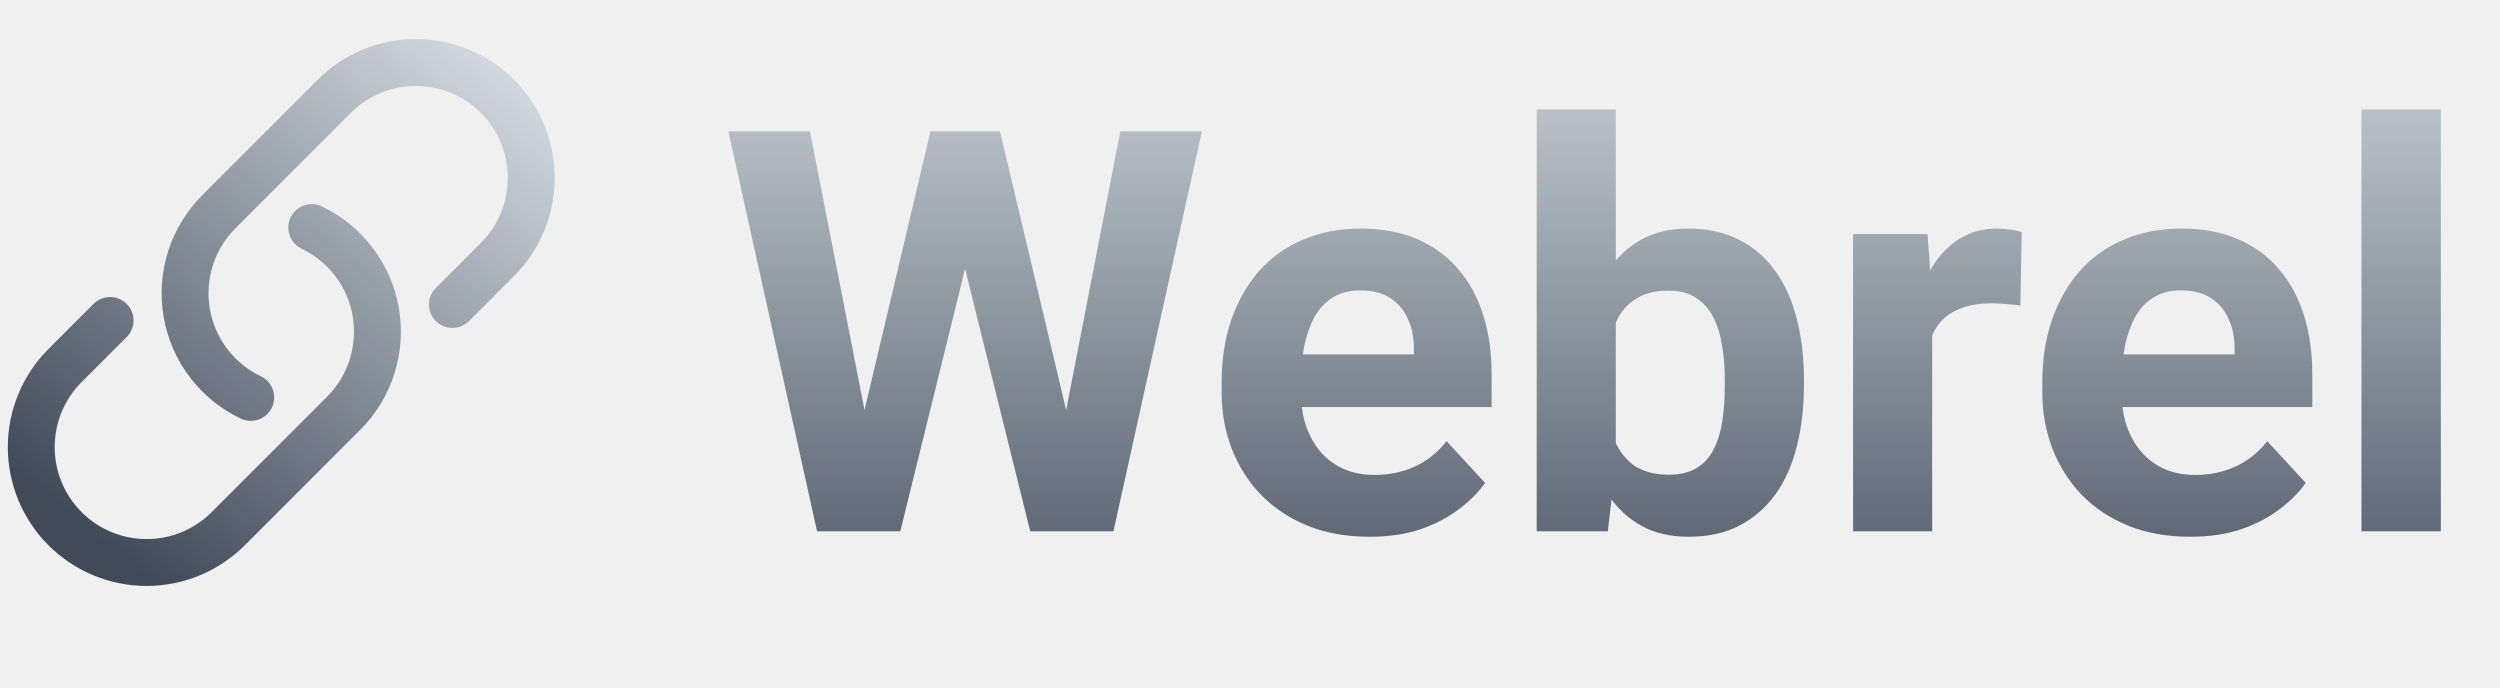
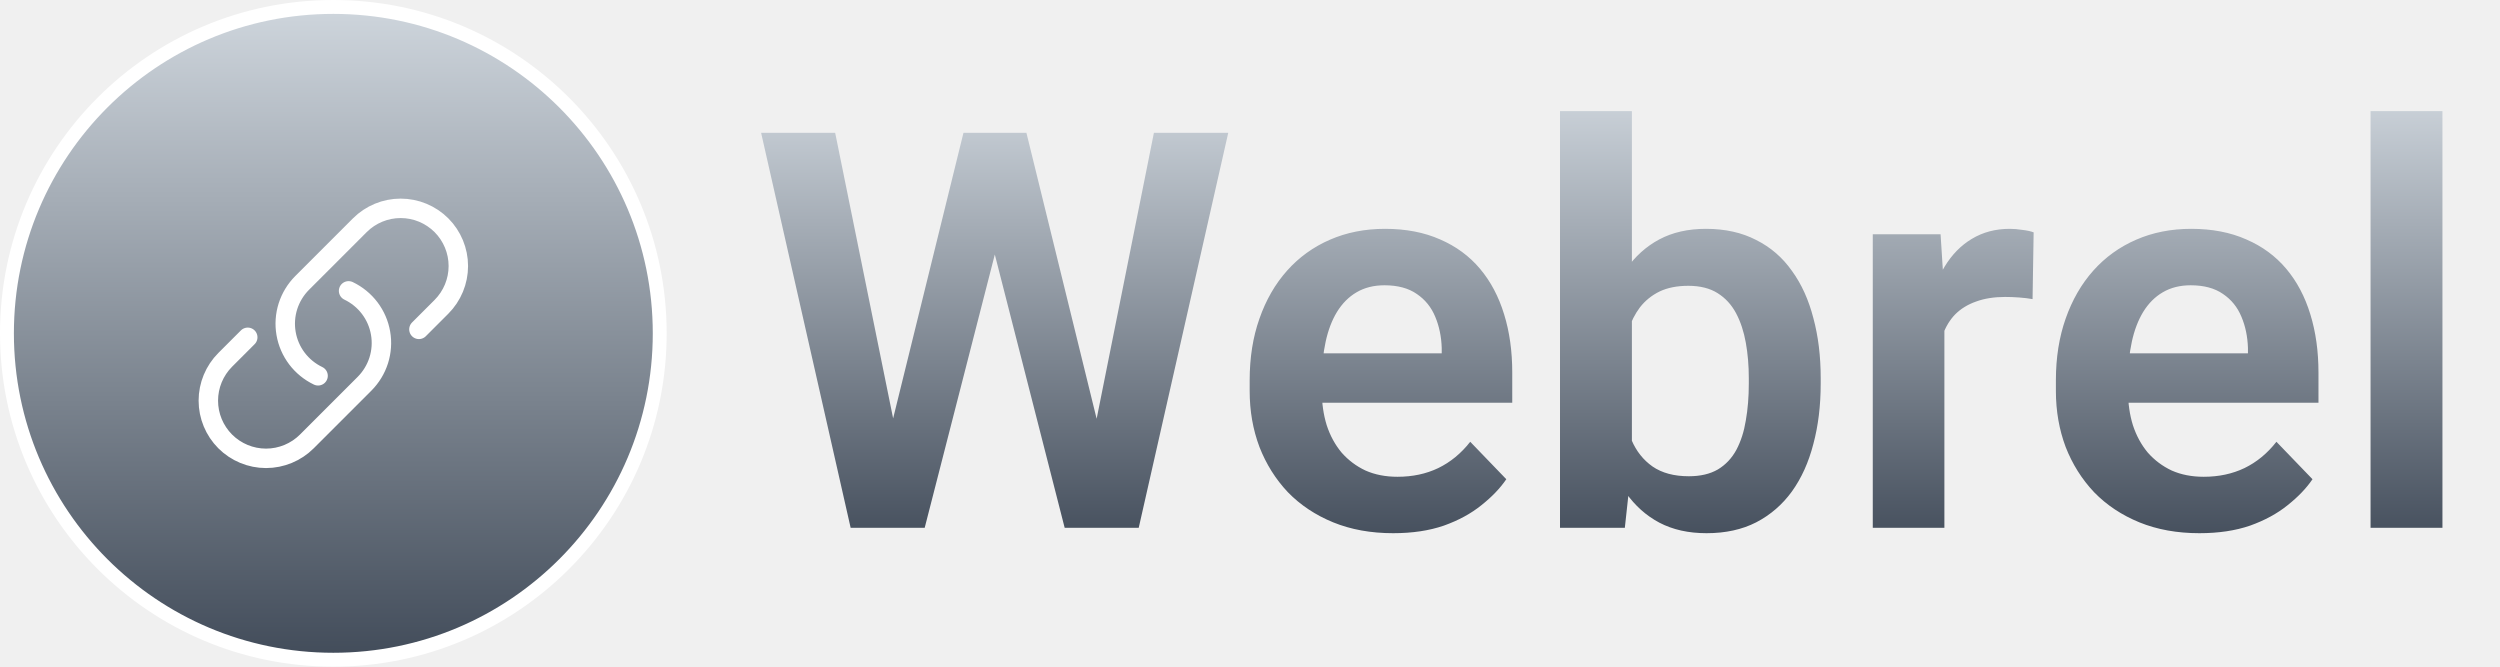
- <svg xmlns="http://www.w3.org/2000/svg" width="80" height="22" viewBox="0 0 80 22" fill="none">
-   <path d="M27.227 14.97L29.776 4.203H31.2L31.525 5.996L28.81 17H27.28L27.227 14.97ZM25.918 4.203L28.027 14.97L27.852 17H26.146L23.308 4.203H25.918ZM33.767 14.926L35.85 4.203H38.46L35.63 17H33.925L33.767 14.926ZM32 4.203L34.566 15.014L34.496 17H32.967L30.233 5.987L30.585 4.203H32ZM43.83 17.176C43.092 17.176 42.43 17.059 41.844 16.824C41.258 16.584 40.76 16.253 40.35 15.831C39.945 15.409 39.635 14.92 39.418 14.363C39.201 13.801 39.093 13.203 39.093 12.57V12.219C39.093 11.498 39.195 10.839 39.4 10.241C39.605 9.644 39.898 9.125 40.279 8.686C40.666 8.246 41.135 7.909 41.685 7.675C42.236 7.435 42.857 7.314 43.549 7.314C44.223 7.314 44.82 7.426 45.342 7.648C45.863 7.871 46.3 8.188 46.651 8.598C47.009 9.008 47.278 9.5 47.46 10.074C47.642 10.643 47.732 11.275 47.732 11.973V13.027H40.174V11.34H45.245V11.146C45.245 10.795 45.181 10.481 45.052 10.206C44.929 9.925 44.741 9.702 44.489 9.538C44.237 9.374 43.915 9.292 43.523 9.292C43.188 9.292 42.901 9.365 42.661 9.512C42.421 9.658 42.225 9.863 42.072 10.127C41.926 10.391 41.815 10.701 41.738 11.059C41.668 11.41 41.633 11.797 41.633 12.219V12.57C41.633 12.951 41.685 13.303 41.791 13.625C41.902 13.947 42.058 14.226 42.257 14.46C42.462 14.694 42.708 14.876 42.995 15.005C43.288 15.134 43.619 15.198 43.988 15.198C44.445 15.198 44.87 15.11 45.263 14.935C45.661 14.753 46.004 14.48 46.291 14.117L47.522 15.453C47.322 15.74 47.05 16.016 46.704 16.279C46.364 16.543 45.954 16.76 45.474 16.93C44.993 17.094 44.445 17.176 43.83 17.176ZM49.174 3.5H51.705V14.82L51.45 17H49.174V3.5ZM57.726 12.148V12.333C57.726 13.042 57.649 13.692 57.497 14.284C57.351 14.876 57.122 15.389 56.812 15.822C56.501 16.25 56.114 16.584 55.651 16.824C55.194 17.059 54.655 17.176 54.034 17.176C53.454 17.176 52.95 17.059 52.523 16.824C52.101 16.59 51.746 16.259 51.459 15.831C51.172 15.403 50.94 14.902 50.765 14.328C50.589 13.754 50.457 13.127 50.369 12.447V12.043C50.457 11.363 50.589 10.736 50.765 10.162C50.94 9.588 51.172 9.087 51.459 8.659C51.746 8.231 52.101 7.9 52.523 7.666C52.944 7.432 53.442 7.314 54.017 7.314C54.644 7.314 55.188 7.435 55.651 7.675C56.12 7.909 56.507 8.243 56.812 8.677C57.122 9.104 57.351 9.614 57.497 10.206C57.649 10.792 57.726 11.44 57.726 12.148ZM55.194 12.333V12.148C55.194 11.762 55.165 11.398 55.106 11.059C55.054 10.713 54.96 10.411 54.825 10.153C54.69 9.89 54.506 9.682 54.272 9.529C54.043 9.377 53.747 9.301 53.384 9.301C53.038 9.301 52.745 9.359 52.505 9.477C52.265 9.594 52.065 9.758 51.907 9.969C51.755 10.18 51.641 10.432 51.565 10.725C51.488 11.012 51.441 11.328 51.424 11.674V12.825C51.441 13.288 51.518 13.698 51.652 14.056C51.793 14.407 52.004 14.685 52.285 14.891C52.572 15.09 52.944 15.19 53.401 15.19C53.759 15.19 54.055 15.119 54.289 14.979C54.523 14.838 54.705 14.639 54.834 14.381C54.969 14.123 55.062 13.821 55.115 13.476C55.168 13.124 55.194 12.743 55.194 12.333ZM61.83 9.564V17H59.299V7.49H61.681L61.83 9.564ZM64.695 7.429L64.651 9.775C64.528 9.758 64.379 9.743 64.203 9.731C64.033 9.714 63.878 9.705 63.737 9.705C63.38 9.705 63.069 9.752 62.806 9.846C62.548 9.934 62.331 10.065 62.155 10.241C61.985 10.417 61.856 10.631 61.769 10.883C61.687 11.135 61.64 11.422 61.628 11.744L61.118 11.586C61.118 10.971 61.18 10.405 61.303 9.89C61.426 9.368 61.605 8.914 61.839 8.527C62.079 8.141 62.372 7.842 62.718 7.631C63.063 7.42 63.459 7.314 63.904 7.314C64.045 7.314 64.189 7.326 64.335 7.35C64.481 7.367 64.602 7.394 64.695 7.429ZM70.092 17.176C69.353 17.176 68.691 17.059 68.106 16.824C67.519 16.584 67.022 16.253 66.611 15.831C66.207 15.409 65.897 14.92 65.68 14.363C65.463 13.801 65.355 13.203 65.355 12.57V12.219C65.355 11.498 65.457 10.839 65.662 10.241C65.867 9.644 66.16 9.125 66.541 8.686C66.928 8.246 67.397 7.909 67.947 7.675C68.498 7.435 69.119 7.314 69.811 7.314C70.484 7.314 71.082 7.426 71.603 7.648C72.125 7.871 72.561 8.188 72.913 8.598C73.27 9.008 73.54 9.5 73.722 10.074C73.903 10.643 73.994 11.275 73.994 11.973V13.027H66.436V11.34H71.507V11.146C71.507 10.795 71.442 10.481 71.314 10.206C71.19 9.925 71.003 9.702 70.751 9.538C70.499 9.374 70.177 9.292 69.784 9.292C69.45 9.292 69.163 9.365 68.923 9.512C68.683 9.658 68.486 9.863 68.334 10.127C68.188 10.391 68.076 10.701 68 11.059C67.93 11.41 67.894 11.797 67.894 12.219V12.57C67.894 12.951 67.947 13.303 68.053 13.625C68.164 13.947 68.319 14.226 68.519 14.46C68.724 14.694 68.97 14.876 69.257 15.005C69.55 15.134 69.881 15.198 70.25 15.198C70.707 15.198 71.132 15.11 71.524 14.935C71.923 14.753 72.266 14.48 72.553 14.117L73.783 15.453C73.584 15.74 73.311 16.016 72.966 16.279C72.626 16.543 72.216 16.76 71.735 16.93C71.255 17.094 70.707 17.176 70.092 17.176ZM78.107 3.5V17H75.567V3.5H78.107Z" fill="url(#paint0_linear_298_23)" />
-   <path d="M9.976 7.282C10.51 7.537 10.974 7.916 11.33 8.387C11.687 8.858 11.925 9.408 12.025 9.991C12.125 10.573 12.083 11.171 11.904 11.734C11.725 12.297 11.413 12.809 10.995 13.226L7.303 16.919C6.611 17.611 5.672 18 4.692 18C3.713 18 2.774 17.611 2.081 16.919C1.389 16.226 1 15.287 1 14.308C1 13.328 1.389 12.389 2.081 11.697L3.523 10.255M14.477 9.745L15.918 8.303C16.611 7.611 17 6.672 17 5.692C17 4.713 16.611 3.774 15.918 3.081C15.226 2.389 14.287 2 13.308 2C12.328 2 11.389 2.389 10.697 3.081L7.005 6.774C6.587 7.191 6.275 7.703 6.096 8.266C5.917 8.829 5.875 9.427 5.975 10.009C6.075 10.592 6.313 11.142 6.67 11.613C7.026 12.084 7.49 12.463 8.024 12.717" stroke="url(#paint1_linear_298_23)" stroke-width="1.5" stroke-linecap="round" stroke-linejoin="round" />
+ <svg xmlns="http://www.w3.org/2000/svg" width="90" height="24" viewBox="0 0 90 24" fill="none">
+   <path d="M31.854 16.275L34.685 4.781H36.219L36.316 7.203L33.289 19H31.668L31.854 16.275ZM30.066 4.781L32.391 16.236V19H30.623L27.4 4.781H30.066ZM39.256 16.188L41.541 4.781H44.217L40.994 19H39.227L39.256 16.188ZM36.951 4.781L39.783 16.314L39.949 19H38.328L35.31 7.193L35.428 4.781H36.951ZM50.154 19.195C49.353 19.195 48.634 19.065 47.996 18.805C47.358 18.544 46.815 18.183 46.365 17.721C45.922 17.252 45.581 16.708 45.34 16.09C45.105 15.465 44.988 14.794 44.988 14.078V13.688C44.988 12.874 45.105 12.135 45.34 11.471C45.574 10.8 45.906 10.224 46.336 9.742C46.766 9.26 47.28 8.889 47.879 8.629C48.478 8.368 49.139 8.238 49.861 8.238C50.61 8.238 51.271 8.365 51.844 8.619C52.417 8.867 52.895 9.218 53.279 9.674C53.663 10.13 53.953 10.676 54.148 11.315C54.344 11.946 54.441 12.646 54.441 13.414V14.498H46.16V12.721H51.902V12.525C51.889 12.115 51.811 11.741 51.668 11.402C51.525 11.057 51.303 10.784 51.004 10.582C50.704 10.374 50.317 10.27 49.842 10.27C49.458 10.27 49.122 10.354 48.836 10.523C48.556 10.686 48.322 10.921 48.133 11.227C47.95 11.526 47.814 11.884 47.723 12.301C47.632 12.717 47.586 13.18 47.586 13.688V14.078C47.586 14.521 47.645 14.931 47.762 15.309C47.885 15.686 48.065 16.015 48.299 16.295C48.54 16.568 48.826 16.783 49.158 16.939C49.497 17.089 49.881 17.164 50.31 17.164C50.851 17.164 51.339 17.06 51.775 16.852C52.218 16.637 52.602 16.321 52.928 15.904L54.227 17.252C54.005 17.578 53.706 17.89 53.328 18.189C52.957 18.489 52.508 18.733 51.98 18.922C51.453 19.104 50.844 19.195 50.154 19.195ZM56.16 4H58.748V16.666L58.494 19H56.16V4ZM65.545 13.609V13.815C65.545 14.602 65.457 15.325 65.281 15.982C65.112 16.64 64.855 17.21 64.51 17.691C64.165 18.167 63.735 18.538 63.221 18.805C62.713 19.065 62.117 19.195 61.434 19.195C60.783 19.195 60.216 19.068 59.734 18.814C59.259 18.561 58.859 18.203 58.533 17.74C58.208 17.271 57.947 16.721 57.752 16.09C57.557 15.452 57.41 14.755 57.312 14V13.443C57.41 12.682 57.557 11.985 57.752 11.354C57.947 10.722 58.208 10.172 58.533 9.703C58.859 9.234 59.259 8.873 59.734 8.619C60.21 8.365 60.77 8.238 61.414 8.238C62.104 8.238 62.706 8.372 63.221 8.639C63.742 8.899 64.171 9.27 64.51 9.752C64.855 10.227 65.112 10.794 65.281 11.451C65.457 12.102 65.545 12.822 65.545 13.609ZM62.957 13.815V13.609C62.957 13.16 62.921 12.737 62.85 12.34C62.778 11.936 62.661 11.581 62.498 11.275C62.335 10.969 62.114 10.729 61.834 10.553C61.554 10.377 61.203 10.289 60.779 10.289C60.376 10.289 60.031 10.357 59.744 10.494C59.464 10.631 59.23 10.82 59.041 11.06C58.859 11.301 58.715 11.585 58.611 11.91C58.514 12.236 58.449 12.587 58.416 12.965V14.488C58.462 14.99 58.569 15.442 58.738 15.846C58.908 16.243 59.158 16.559 59.49 16.793C59.829 17.027 60.265 17.145 60.799 17.145C61.215 17.145 61.564 17.063 61.844 16.9C62.124 16.731 62.345 16.497 62.508 16.197C62.671 15.891 62.785 15.537 62.85 15.133C62.921 14.729 62.957 14.29 62.957 13.815ZM69.998 10.592V19H67.42V8.434H69.861L69.998 10.592ZM73.211 8.365L73.172 10.768C73.029 10.742 72.866 10.722 72.684 10.709C72.508 10.696 72.342 10.69 72.186 10.69C71.788 10.69 71.44 10.745 71.141 10.855C70.841 10.96 70.591 11.113 70.389 11.315C70.193 11.516 70.044 11.764 69.939 12.057C69.835 12.343 69.777 12.669 69.764 13.033L69.207 12.965C69.207 12.294 69.275 11.672 69.412 11.1C69.549 10.527 69.747 10.025 70.008 9.596C70.268 9.166 70.594 8.834 70.984 8.6C71.382 8.359 71.837 8.238 72.352 8.238C72.495 8.238 72.648 8.251 72.811 8.277C72.98 8.297 73.113 8.326 73.211 8.365ZM79.178 19.195C78.377 19.195 77.658 19.065 77.019 18.805C76.382 18.544 75.838 18.183 75.389 17.721C74.946 17.252 74.604 16.708 74.363 16.09C74.129 15.465 74.012 14.794 74.012 14.078V13.688C74.012 12.874 74.129 12.135 74.363 11.471C74.598 10.8 74.93 10.224 75.359 9.742C75.789 9.26 76.303 8.889 76.902 8.629C77.501 8.368 78.162 8.238 78.885 8.238C79.633 8.238 80.294 8.365 80.867 8.619C81.44 8.867 81.919 9.218 82.303 9.674C82.687 10.13 82.977 10.676 83.172 11.315C83.367 11.946 83.465 12.646 83.465 13.414V14.498H75.184V12.721H80.926V12.525C80.913 12.115 80.835 11.741 80.691 11.402C80.548 11.057 80.327 10.784 80.027 10.582C79.728 10.374 79.341 10.27 78.865 10.27C78.481 10.27 78.146 10.354 77.859 10.523C77.579 10.686 77.345 10.921 77.156 11.227C76.974 11.526 76.837 11.884 76.746 12.301C76.655 12.717 76.609 13.18 76.609 13.688V14.078C76.609 14.521 76.668 14.931 76.785 15.309C76.909 15.686 77.088 16.015 77.322 16.295C77.563 16.568 77.85 16.783 78.182 16.939C78.52 17.089 78.904 17.164 79.334 17.164C79.874 17.164 80.363 17.06 80.799 16.852C81.242 16.637 81.626 16.321 81.951 15.904L83.25 17.252C83.029 17.578 82.729 17.89 82.352 18.189C81.981 18.489 81.531 18.733 81.004 18.922C80.477 19.104 79.868 19.195 79.178 19.195ZM87.928 4V19H85.34V4H87.928Z" fill="url(#paint0_linear_298_23)" />
+   <rect x="0.25" y="0.25" width="23.5" height="23.5" rx="11.75" fill="url(#paint1_linear_298_23)" stroke="white" stroke-width="0.5" />
+   <path d="M12.549 10.471C12.849 10.615 13.11 10.828 13.311 11.093C13.511 11.358 13.645 11.667 13.701 11.995C13.758 12.322 13.734 12.659 13.634 12.975C13.533 13.292 13.357 13.58 13.123 13.815L11.046 15.892C10.656 16.281 10.128 16.5 9.577 16.5C9.026 16.5 8.498 16.281 8.108 15.892C7.719 15.502 7.5 14.974 7.5 14.423C7.5 13.872 7.719 13.344 8.108 12.954L8.919 12.143M15.081 11.857L15.892 11.046C16.281 10.656 16.5 10.128 16.5 9.577C16.5 9.026 16.281 8.498 15.892 8.108C15.502 7.719 14.974 7.5 14.423 7.5C13.872 7.5 13.344 7.719 12.954 8.108L10.877 10.185C10.643 10.42 10.467 10.708 10.366 11.025C10.266 11.341 10.242 11.678 10.299 12.005C10.355 12.333 10.489 12.642 10.689 12.907C10.89 13.172 11.151 13.385 11.451 13.529" stroke="white" stroke-width="0.7" stroke-linecap="round" stroke-linejoin="round" />
  <defs>
-     <linearGradient id="paint0_linear_298_23" x1="51.5" y1="0" x2="51.5" y2="22" gradientUnits="userSpaceOnUse">
+     <linearGradient id="paint0_linear_298_23" x1="58.5" y1="3" x2="58.5" y2="20" gradientUnits="userSpaceOnUse">
      <stop stop-color="#D0D7DE" />
      <stop offset="1" stop-color="#404A58" />
    </linearGradient>
-     <linearGradient id="paint1_linear_298_23" x1="15.678" y1="2.01" x2="3.25" y2="17.405" gradientUnits="userSpaceOnUse">
+     <linearGradient id="paint1_linear_298_23" x1="12" y1="0" x2="12" y2="24" gradientUnits="userSpaceOnUse">
      <stop stop-color="#D0D7DE" />
+       <stop offset="0.598" stop-color="#7A838E" />
      <stop offset="1" stop-color="#404A58" />
    </linearGradient>
  </defs>
</svg>
